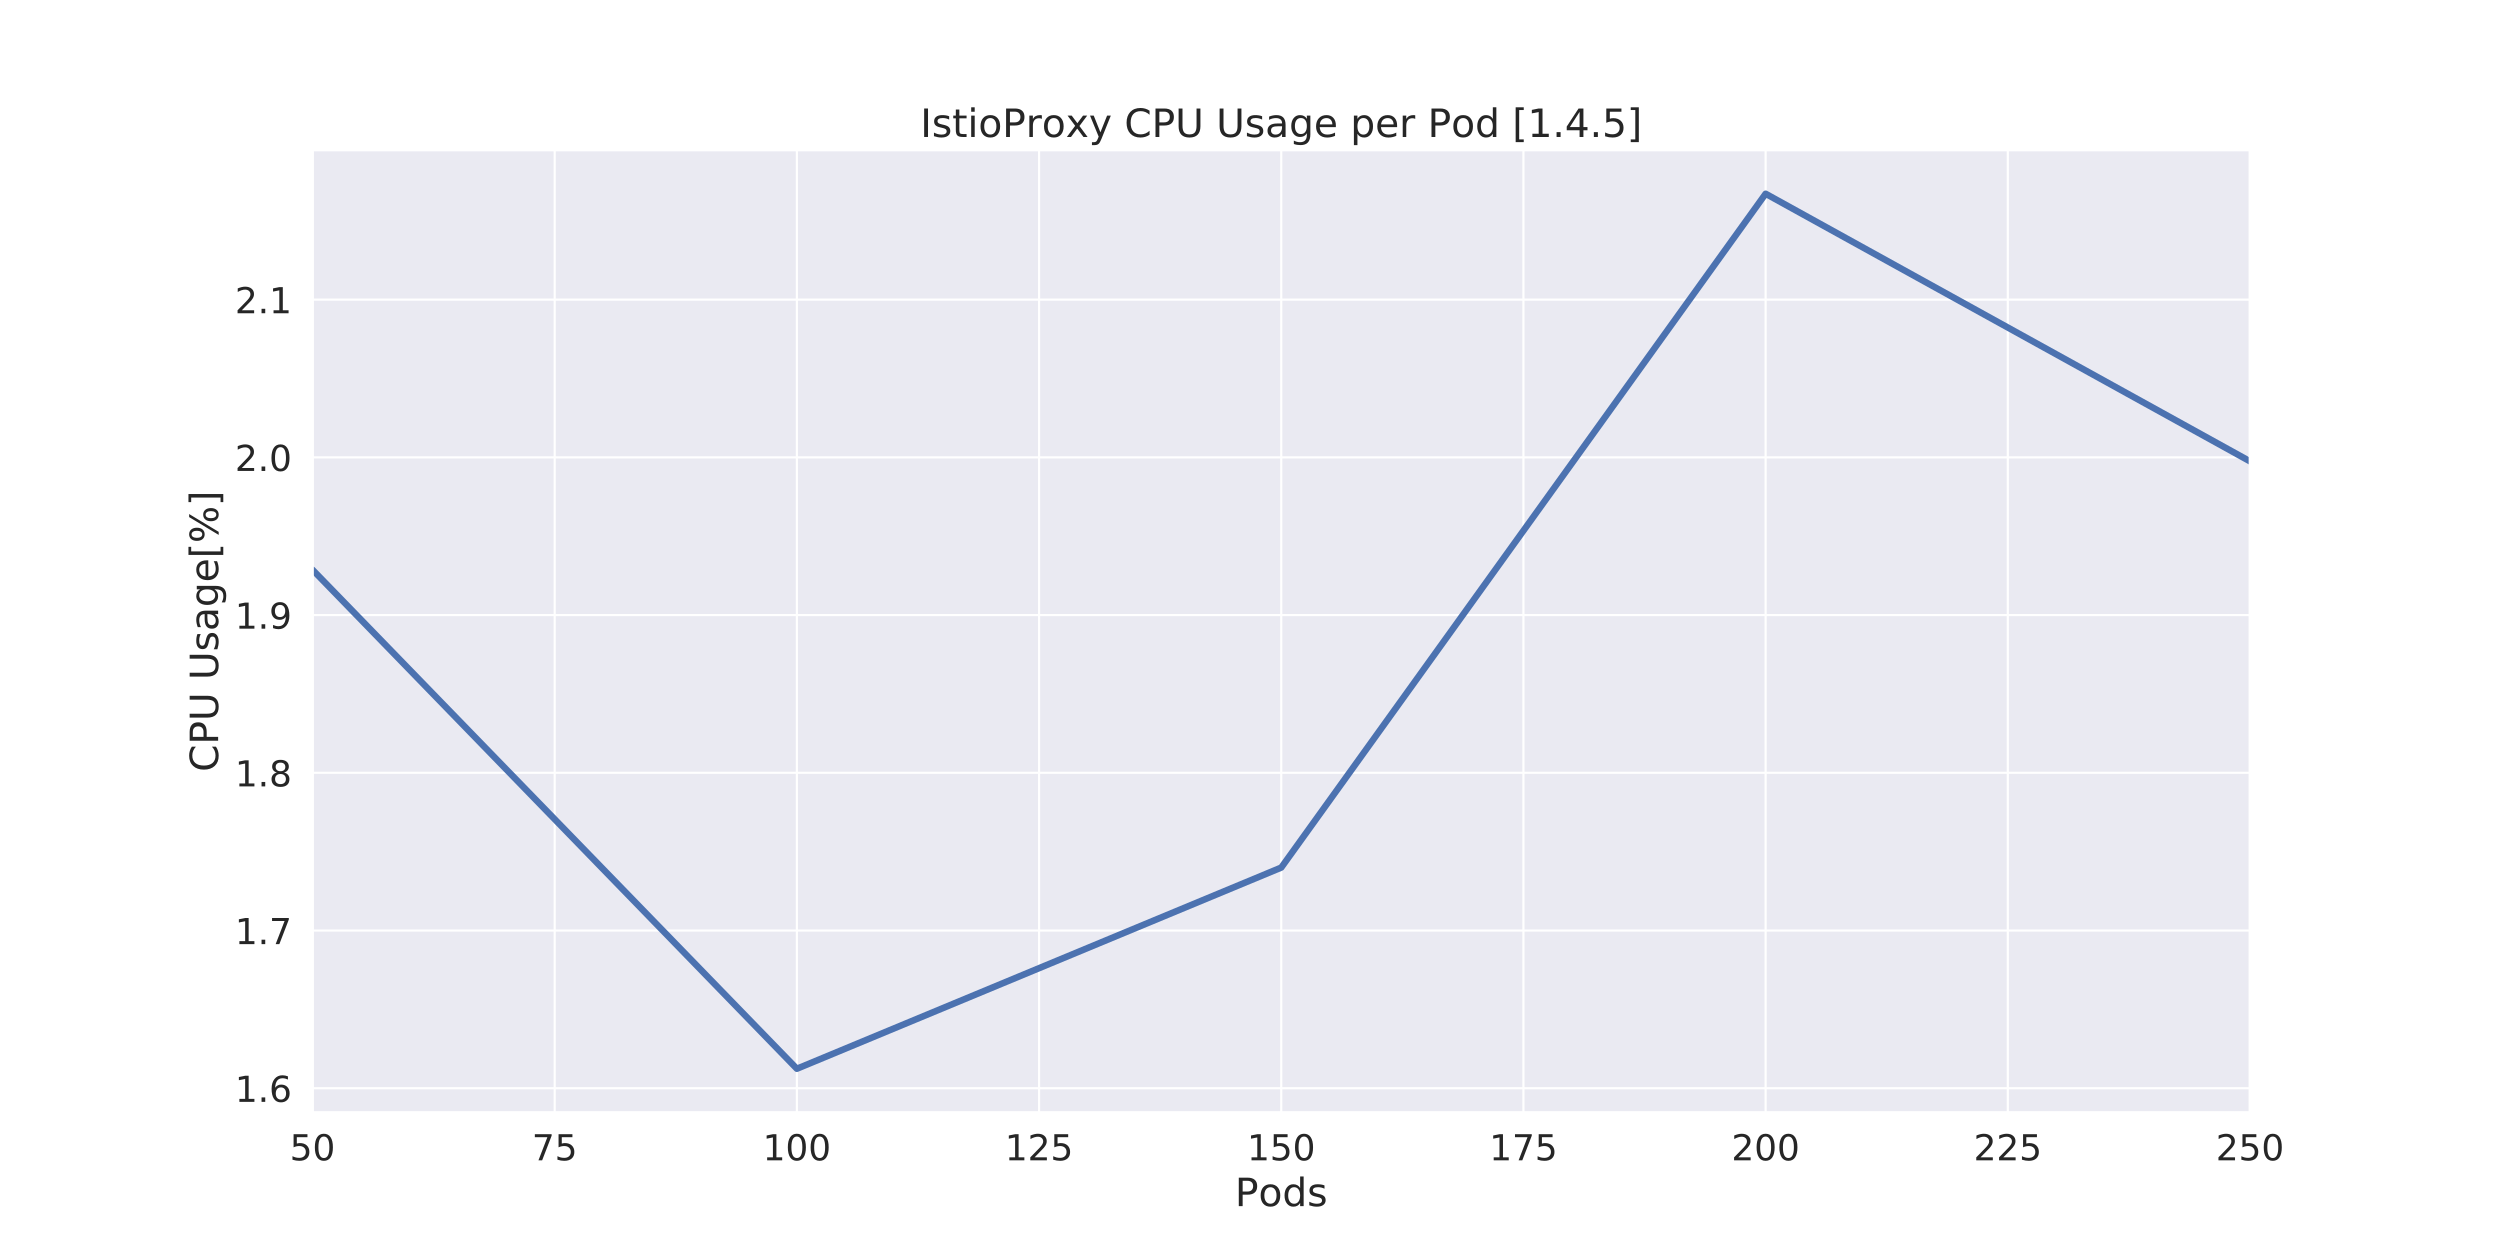
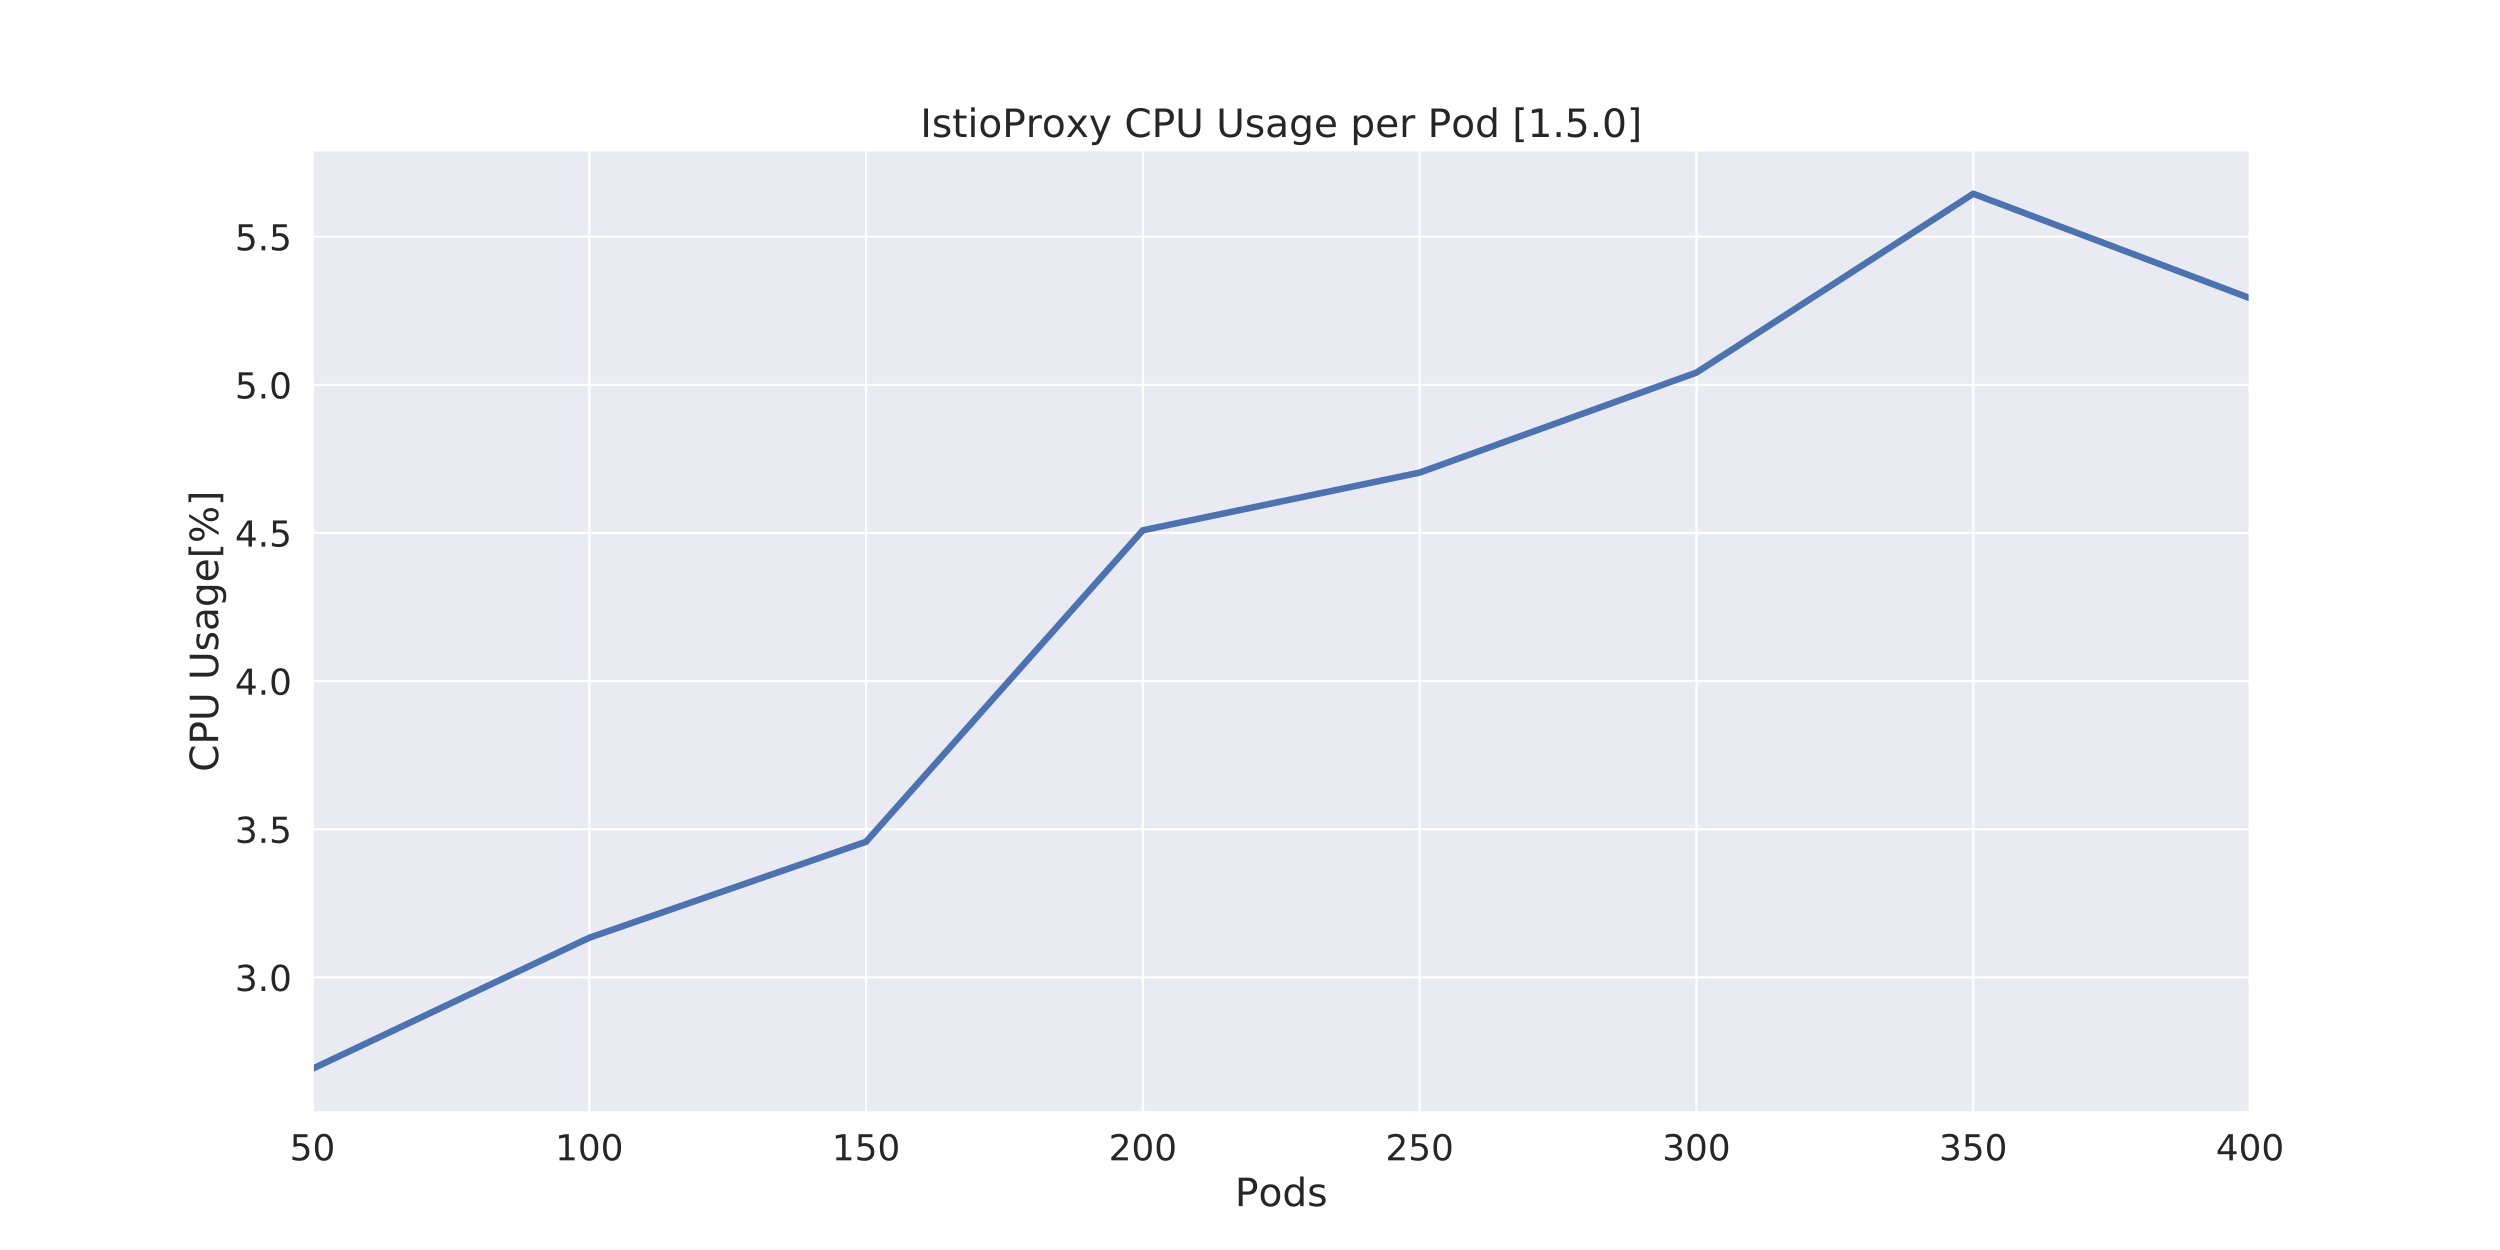
<svg xmlns="http://www.w3.org/2000/svg" xmlns:xlink="http://www.w3.org/1999/xlink" height="576pt" version="1.1" viewBox="0 0 1152 576" width="1152pt">
  <defs>
    <style type="text/css">
*{stroke-linecap:butt;stroke-linejoin:round;}
  </style>
  </defs>
  <g id="figure_1">
    <g id="patch_1">
      <path d="M 0 576  L 1152 576  L 1152 0  L 0 0  z " style="fill:#ffffff;" />
    </g>
    <g id="axes_1">
      <g id="patch_2">
        <path d="M 144 512.64  L 1036.8 512.64  L 1036.8 69.12  L 144 69.12  z " style="fill:#eaeaf2;" />
      </g>
      <g id="matplotlib.axis_1">
        <g id="xtick_1">
          <g id="line2d_1">
-             <path clip-path="url(#pe3f3f92383)" d="M 144 512.64  L 144 69.12  " style="fill:none;stroke:#ffffff;stroke-linecap:round;" />
+             <path clip-path="url(#p65a792ed8e)" d="M 144 512.64  L 144 69.12  " style="fill:none;stroke:#ffffff;stroke-linecap:round;" />
          </g>
          <g id="text_1">
            <defs>
              <path d="M 10.797 72.906  L 49.516 72.906  L 49.516 64.594  L 19.828 64.594  L 19.828 46.734  Q 21.969 47.469 24.109 47.828  Q 26.266 48.188 28.422 48.188  Q 40.625 48.188 47.75 41.5  Q 54.891 34.812 54.891 23.391  Q 54.891 11.625 47.562 5.094  Q 40.234 -1.422 26.906 -1.422  Q 22.312 -1.422 17.547 -0.641  Q 12.797 0.141 7.719 1.703  L 7.719 11.625  Q 12.109 9.234 16.797 8.062  Q 21.484 6.891 26.703 6.891  Q 35.156 6.891 40.078 11.328  Q 45.016 15.766 45.016 23.391  Q 45.016 31 40.078 35.438  Q 35.156 39.891 26.703 39.891  Q 22.75 39.891 18.812 39.016  Q 14.891 38.141 10.797 36.281  z " id="DejaVuSans-53" />
              <path d="M 31.781 66.406  Q 24.172 66.406 20.328 58.906  Q 16.5 51.422 16.5 36.375  Q 16.5 21.391 20.328 13.891  Q 24.172 6.391 31.781 6.391  Q 39.453 6.391 43.281 13.891  Q 47.125 21.391 47.125 36.375  Q 47.125 51.422 43.281 58.906  Q 39.453 66.406 31.781 66.406  z M 31.781 74.219  Q 44.047 74.219 50.516 64.516  Q 56.984 54.828 56.984 36.375  Q 56.984 17.969 50.516 8.266  Q 44.047 -1.422 31.781 -1.422  Q 19.531 -1.422 13.062 8.266  Q 6.594 17.969 6.594 36.375  Q 6.594 54.828 13.062 64.516  Q 19.531 74.219 31.781 74.219  z " id="DejaVuSans-48" />
            </defs>
            <g style="fill:#262626;" transform="translate(133.5019 534.6774)scale(0.165 -0.165)">
              <use xlink:href="#DejaVuSans-53" />
              <use x="63.623" xlink:href="#DejaVuSans-48" />
            </g>
          </g>
        </g>
        <g id="xtick_2">
          <g id="line2d_2">
-             <path clip-path="url(#pe3f3f92383)" d="M 255.6 512.64  L 255.6 69.12  " style="fill:none;stroke:#ffffff;stroke-linecap:round;" />
+             <path clip-path="url(#p65a792ed8e)" d="M 271.543 512.64  L 271.543 69.12  " style="fill:none;stroke:#ffffff;stroke-linecap:round;" />
          </g>
          <g id="text_2">
            <defs>
-               <path d="M 8.203 72.906  L 55.078 72.906  L 55.078 68.703  L 28.609 0  L 18.312 0  L 43.219 64.594  L 8.203 64.594  z " id="DejaVuSans-55" />
-             </defs>
-             <g style="fill:#262626;" transform="translate(245.1019 534.6774)scale(0.165 -0.165)">
-               <use xlink:href="#DejaVuSans-55" />
-               <use x="63.623" xlink:href="#DejaVuSans-53" />
+               <path d="M 12.406 8.297  L 28.516 8.297  L 28.516 63.922  L 10.984 60.406  L 10.984 69.391  L 28.422 72.906  L 38.281 72.906  L 38.281 8.297  L 54.391 8.297  L 54.391 0  L 12.406 0  z " id="DejaVuSans-49" />
+             </defs>
+             <g style="fill:#262626;" transform="translate(255.7957 534.6774)scale(0.165 -0.165)">
+               <use xlink:href="#DejaVuSans-49" />
+               <use x="63.623" xlink:href="#DejaVuSans-48" />
+               <use x="127.246" xlink:href="#DejaVuSans-48" />
            </g>
          </g>
        </g>
        <g id="xtick_3">
          <g id="line2d_3">
-             <path clip-path="url(#pe3f3f92383)" d="M 367.2 512.64  L 367.2 69.12  " style="fill:none;stroke:#ffffff;stroke-linecap:round;" />
+             <path clip-path="url(#p65a792ed8e)" d="M 399.086 512.64  L 399.086 69.12  " style="fill:none;stroke:#ffffff;stroke-linecap:round;" />
          </g>
          <g id="text_3">
-             <defs>
-               <path d="M 12.406 8.297  L 28.516 8.297  L 28.516 63.922  L 10.984 60.406  L 10.984 69.391  L 28.422 72.906  L 38.281 72.906  L 38.281 8.297  L 54.391 8.297  L 54.391 0  L 12.406 0  z " id="DejaVuSans-49" />
-             </defs>
-             <g style="fill:#262626;" transform="translate(351.4528 534.6774)scale(0.165 -0.165)">
+             <g style="fill:#262626;" transform="translate(383.3385 534.6774)scale(0.165 -0.165)">
              <use xlink:href="#DejaVuSans-49" />
-               <use x="63.623" xlink:href="#DejaVuSans-48" />
+               <use x="63.623" xlink:href="#DejaVuSans-53" />
              <use x="127.246" xlink:href="#DejaVuSans-48" />
            </g>
          </g>
        </g>
        <g id="xtick_4">
          <g id="line2d_4">
-             <path clip-path="url(#pe3f3f92383)" d="M 478.8 512.64  L 478.8 69.12  " style="fill:none;stroke:#ffffff;stroke-linecap:round;" />
+             <path clip-path="url(#p65a792ed8e)" d="M 526.629 512.64  L 526.629 69.12  " style="fill:none;stroke:#ffffff;stroke-linecap:round;" />
          </g>
          <g id="text_4">
            <defs>
              <path d="M 19.188 8.297  L 53.609 8.297  L 53.609 0  L 7.328 0  L 7.328 8.297  Q 12.938 14.109 22.625 23.891  Q 32.328 33.688 34.812 36.531  Q 39.547 41.844 41.422 45.531  Q 43.312 49.219 43.312 52.781  Q 43.312 58.594 39.234 62.25  Q 35.156 65.922 28.609 65.922  Q 23.969 65.922 18.812 64.312  Q 13.672 62.703 7.812 59.422  L 7.812 69.391  Q 13.766 71.781 18.938 73  Q 24.125 74.219 28.422 74.219  Q 39.75 74.219 46.484 68.547  Q 53.219 62.891 53.219 53.422  Q 53.219 48.922 51.531 44.891  Q 49.859 40.875 45.406 35.406  Q 44.188 33.984 37.641 27.219  Q 31.109 20.453 19.188 8.297  z " id="DejaVuSans-50" />
            </defs>
-             <g style="fill:#262626;" transform="translate(463.0528 534.6774)scale(0.165 -0.165)">
-               <use xlink:href="#DejaVuSans-49" />
-               <use x="63.623" xlink:href="#DejaVuSans-50" />
-               <use x="127.246" xlink:href="#DejaVuSans-53" />
+             <g style="fill:#262626;" transform="translate(510.8814 534.6774)scale(0.165 -0.165)">
+               <use xlink:href="#DejaVuSans-50" />
+               <use x="63.623" xlink:href="#DejaVuSans-48" />
+               <use x="127.246" xlink:href="#DejaVuSans-48" />
            </g>
          </g>
        </g>
        <g id="xtick_5">
          <g id="line2d_5">
-             <path clip-path="url(#pe3f3f92383)" d="M 590.4 512.64  L 590.4 69.12  " style="fill:none;stroke:#ffffff;stroke-linecap:round;" />
+             <path clip-path="url(#p65a792ed8e)" d="M 654.171 512.64  L 654.171 69.12  " style="fill:none;stroke:#ffffff;stroke-linecap:round;" />
          </g>
          <g id="text_5">
-             <g style="fill:#262626;" transform="translate(574.6528 534.6774)scale(0.165 -0.165)">
-               <use xlink:href="#DejaVuSans-49" />
+             <g style="fill:#262626;" transform="translate(638.4242 534.6774)scale(0.165 -0.165)">
+               <use xlink:href="#DejaVuSans-50" />
              <use x="63.623" xlink:href="#DejaVuSans-53" />
              <use x="127.246" xlink:href="#DejaVuSans-48" />
            </g>
          </g>
        </g>
        <g id="xtick_6">
          <g id="line2d_6">
-             <path clip-path="url(#pe3f3f92383)" d="M 702 512.64  L 702 69.12  " style="fill:none;stroke:#ffffff;stroke-linecap:round;" />
+             <path clip-path="url(#p65a792ed8e)" d="M 781.714 512.64  L 781.714 69.12  " style="fill:none;stroke:#ffffff;stroke-linecap:round;" />
          </g>
          <g id="text_6">
-             <g style="fill:#262626;" transform="translate(686.2528 534.6774)scale(0.165 -0.165)">
-               <use xlink:href="#DejaVuSans-49" />
-               <use x="63.623" xlink:href="#DejaVuSans-55" />
-               <use x="127.246" xlink:href="#DejaVuSans-53" />
+             <defs>
+               <path d="M 40.578 39.312  Q 47.656 37.797 51.625 33  Q 55.609 28.219 55.609 21.188  Q 55.609 10.406 48.188 4.484  Q 40.766 -1.422 27.094 -1.422  Q 22.516 -1.422 17.656 -0.516  Q 12.797 0.391 7.625 2.203  L 7.625 11.719  Q 11.719 9.328 16.594 8.109  Q 21.484 6.891 26.812 6.891  Q 36.078 6.891 40.938 10.547  Q 45.797 14.203 45.797 21.188  Q 45.797 27.641 41.281 31.266  Q 36.766 34.906 28.719 34.906  L 20.219 34.906  L 20.219 43.016  L 29.109 43.016  Q 36.375 43.016 40.234 45.922  Q 44.094 48.828 44.094 54.297  Q 44.094 59.906 40.109 62.906  Q 36.141 65.922 28.719 65.922  Q 24.656 65.922 20.016 65.031  Q 15.375 64.156 9.812 62.312  L 9.812 71.094  Q 15.438 72.656 20.344 73.438  Q 25.25 74.219 29.594 74.219  Q 40.828 74.219 47.359 69.109  Q 53.906 64.016 53.906 55.328  Q 53.906 49.266 50.438 45.094  Q 46.969 40.922 40.578 39.312  z " id="DejaVuSans-51" />
+             </defs>
+             <g style="fill:#262626;" transform="translate(765.9671 534.6774)scale(0.165 -0.165)">
+               <use xlink:href="#DejaVuSans-51" />
+               <use x="63.623" xlink:href="#DejaVuSans-48" />
+               <use x="127.246" xlink:href="#DejaVuSans-48" />
            </g>
          </g>
        </g>
        <g id="xtick_7">
          <g id="line2d_7">
-             <path clip-path="url(#pe3f3f92383)" d="M 813.6 512.64  L 813.6 69.12  " style="fill:none;stroke:#ffffff;stroke-linecap:round;" />
+             <path clip-path="url(#p65a792ed8e)" d="M 909.257 512.64  L 909.257 69.12  " style="fill:none;stroke:#ffffff;stroke-linecap:round;" />
          </g>
          <g id="text_7">
-             <g style="fill:#262626;" transform="translate(797.8528 534.6774)scale(0.165 -0.165)">
-               <use xlink:href="#DejaVuSans-50" />
-               <use x="63.623" xlink:href="#DejaVuSans-48" />
+             <g style="fill:#262626;" transform="translate(893.51 534.6774)scale(0.165 -0.165)">
+               <use xlink:href="#DejaVuSans-51" />
+               <use x="63.623" xlink:href="#DejaVuSans-53" />
              <use x="127.246" xlink:href="#DejaVuSans-48" />
            </g>
          </g>
        </g>
        <g id="xtick_8">
          <g id="line2d_8">
-             <path clip-path="url(#pe3f3f92383)" d="M 925.2 512.64  L 925.2 69.12  " style="fill:none;stroke:#ffffff;stroke-linecap:round;" />
+             <path clip-path="url(#p65a792ed8e)" d="M 1036.8 512.64  L 1036.8 69.12  " style="fill:none;stroke:#ffffff;stroke-linecap:round;" />
          </g>
          <g id="text_8">
-             <g style="fill:#262626;" transform="translate(909.4528 534.6774)scale(0.165 -0.165)">
-               <use xlink:href="#DejaVuSans-50" />
-               <use x="63.623" xlink:href="#DejaVuSans-50" />
-               <use x="127.246" xlink:href="#DejaVuSans-53" />
-             </g>
-           </g>
-         </g>
-         <g id="xtick_9">
-           <g id="line2d_9">
-             <path clip-path="url(#pe3f3f92383)" d="M 1036.8 512.64  L 1036.8 69.12  " style="fill:none;stroke:#ffffff;stroke-linecap:round;" />
-           </g>
-           <g id="text_9">
+             <defs>
+               <path d="M 37.797 64.312  L 12.891 25.391  L 37.797 25.391  z M 35.203 72.906  L 47.609 72.906  L 47.609 25.391  L 58.016 25.391  L 58.016 17.188  L 47.609 17.188  L 47.609 0  L 37.797 0  L 37.797 17.188  L 4.891 17.188  L 4.891 26.703  z " id="DejaVuSans-52" />
+             </defs>
            <g style="fill:#262626;" transform="translate(1021.053 534.6774)scale(0.165 -0.165)">
-               <use xlink:href="#DejaVuSans-50" />
-               <use x="63.623" xlink:href="#DejaVuSans-53" />
-               <use x="127.246" xlink:href="#DejaVuSans-48" />
-             </g>
-           </g>
-         </g>
-         <g id="text_10">
+               <use xlink:href="#DejaVuSans-52" />
+               <use x="63.623" xlink:href="#DejaVuSans-48" />
+               <use x="127.246" xlink:href="#DejaVuSans-48" />
+             </g>
+           </g>
+         </g>
+         <g id="text_9">
          <defs>
            <path d="M 19.672 64.797  L 19.672 37.406  L 32.078 37.406  Q 38.969 37.406 42.719 40.969  Q 46.484 44.531 46.484 51.125  Q 46.484 57.672 42.719 61.234  Q 38.969 64.797 32.078 64.797  z M 9.812 72.906  L 32.078 72.906  Q 44.344 72.906 50.609 67.359  Q 56.891 61.812 56.891 51.125  Q 56.891 40.328 50.609 34.812  Q 44.344 29.297 32.078 29.297  L 19.672 29.297  L 19.672 0  L 9.812 0  z " id="DejaVuSans-80" />
            <path d="M 30.609 48.391  Q 23.391 48.391 19.188 42.75  Q 14.984 37.109 14.984 27.297  Q 14.984 17.484 19.156 11.844  Q 23.344 6.203 30.609 6.203  Q 37.797 6.203 41.984 11.859  Q 46.188 17.531 46.188 27.297  Q 46.188 37.016 41.984 42.703  Q 37.797 48.391 30.609 48.391  z M 30.609 56  Q 42.328 56 49.016 48.375  Q 55.719 40.766 55.719 27.297  Q 55.719 13.875 49.016 6.219  Q 42.328 -1.422 30.609 -1.422  Q 18.844 -1.422 12.172 6.219  Q 5.516 13.875 5.516 27.297  Q 5.516 40.766 12.172 48.375  Q 18.844 56 30.609 56  z " id="DejaVuSans-111" />
            <path d="M 45.406 46.391  L 45.406 75.984  L 54.391 75.984  L 54.391 0  L 45.406 0  L 45.406 8.203  Q 42.578 3.328 38.25 0.953  Q 33.938 -1.422 27.875 -1.422  Q 17.969 -1.422 11.734 6.484  Q 5.516 14.406 5.516 27.297  Q 5.516 40.188 11.734 48.094  Q 17.969 56 27.875 56  Q 33.938 56 38.25 53.625  Q 42.578 51.266 45.406 46.391  z M 14.797 27.297  Q 14.797 17.391 18.875 11.75  Q 22.953 6.109 30.078 6.109  Q 37.203 6.109 41.297 11.75  Q 45.406 17.391 45.406 27.297  Q 45.406 37.203 41.297 42.844  Q 37.203 48.484 30.078 48.484  Q 22.953 48.484 18.875 42.844  Q 14.797 37.203 14.797 27.297  z " id="DejaVuSans-100" />
            <path d="M 44.281 53.078  L 44.281 44.578  Q 40.484 46.531 36.375 47.5  Q 32.281 48.484 27.875 48.484  Q 21.188 48.484 17.844 46.438  Q 14.5 44.391 14.5 40.281  Q 14.5 37.156 16.891 35.375  Q 19.281 33.594 26.516 31.984  L 29.594 31.297  Q 39.156 29.25 43.188 25.516  Q 47.219 21.781 47.219 15.094  Q 47.219 7.469 41.188 3.016  Q 35.156 -1.422 24.609 -1.422  Q 20.219 -1.422 15.453 -0.562  Q 10.688 0.297 5.422 2  L 5.422 11.281  Q 10.406 8.688 15.234 7.391  Q 20.062 6.109 24.812 6.109  Q 31.156 6.109 34.562 8.281  Q 37.984 10.453 37.984 14.406  Q 37.984 18.062 35.516 20.016  Q 33.062 21.969 24.703 23.781  L 21.578 24.516  Q 13.234 26.266 9.516 29.906  Q 5.812 33.547 5.812 39.891  Q 5.812 47.609 11.281 51.797  Q 16.75 56 26.812 56  Q 31.781 56 36.172 55.266  Q 40.578 54.547 44.281 53.078  z " id="DejaVuSans-115" />
          </defs>
          <g style="fill:#262626;" transform="translate(569.0686 555.7861)scale(0.18 -0.18)">
            <use xlink:href="#DejaVuSans-80" />
            <use x="60.256" xlink:href="#DejaVuSans-111" />
            <use x="121.438" xlink:href="#DejaVuSans-100" />
            <use x="184.914" xlink:href="#DejaVuSans-115" />
          </g>
        </g>
      </g>
      <g id="matplotlib.axis_2">
        <g id="ytick_1">
+           <g id="line2d_9">
+             <path clip-path="url(#p65a792ed8e)" d="M 144 450.37  L 1036.8 450.37  " style="fill:none;stroke:#ffffff;stroke-linecap:round;" />
+           </g>
+           <g id="text_10">
+             <defs>
+               <path d="M 10.688 12.406  L 21 12.406  L 21 0  L 10.688 0  z " id="DejaVuSans-46" />
+             </defs>
+             <g style="fill:#262626;" transform="translate(108.2598 456.6384)scale(0.165 -0.165)">
+               <use xlink:href="#DejaVuSans-51" />
+               <use x="63.623" xlink:href="#DejaVuSans-46" />
+               <use x="95.41" xlink:href="#DejaVuSans-48" />
+             </g>
+           </g>
+         </g>
+         <g id="ytick_2">
          <g id="line2d_10">
-             <path clip-path="url(#pe3f3f92383)" d="M 144 501.466  L 1036.8 501.466  " style="fill:none;stroke:#ffffff;stroke-linecap:round;" />
+             <path clip-path="url(#p65a792ed8e)" d="M 144 382.114  L 1036.8 382.114  " style="fill:none;stroke:#ffffff;stroke-linecap:round;" />
          </g>
          <g id="text_11">
-             <defs>
-               <path d="M 10.688 12.406  L 21 12.406  L 21 0  L 10.688 0  z " id="DejaVuSans-46" />
-               <path d="M 33.016 40.375  Q 26.375 40.375 22.484 35.828  Q 18.609 31.297 18.609 23.391  Q 18.609 15.531 22.484 10.953  Q 26.375 6.391 33.016 6.391  Q 39.656 6.391 43.531 10.953  Q 47.406 15.531 47.406 23.391  Q 47.406 31.297 43.531 35.828  Q 39.656 40.375 33.016 40.375  z M 52.594 71.297  L 52.594 62.312  Q 48.875 64.062 45.094 64.984  Q 41.312 65.922 37.594 65.922  Q 27.828 65.922 22.672 59.328  Q 17.531 52.734 16.797 39.406  Q 19.672 43.656 24.016 45.922  Q 28.375 48.188 33.594 48.188  Q 44.578 48.188 50.953 41.516  Q 57.328 34.859 57.328 23.391  Q 57.328 12.156 50.688 5.359  Q 44.047 -1.422 33.016 -1.422  Q 20.359 -1.422 13.672 8.266  Q 6.984 17.969 6.984 36.375  Q 6.984 53.656 15.188 63.938  Q 23.391 74.219 37.203 74.219  Q 40.922 74.219 44.703 73.484  Q 48.484 72.75 52.594 71.297  z " id="DejaVuSans-54" />
-             </defs>
-             <g style="fill:#262626;" transform="translate(108.2598 507.7346)scale(0.165 -0.165)">
-               <use xlink:href="#DejaVuSans-49" />
-               <use x="63.623" xlink:href="#DejaVuSans-46" />
-               <use x="95.41" xlink:href="#DejaVuSans-54" />
-             </g>
-           </g>
-         </g>
-         <g id="ytick_2">
+             <g style="fill:#262626;" transform="translate(108.2598 388.3823)scale(0.165 -0.165)">
+               <use xlink:href="#DejaVuSans-51" />
+               <use x="63.623" xlink:href="#DejaVuSans-46" />
+               <use x="95.41" xlink:href="#DejaVuSans-53" />
+             </g>
+           </g>
+         </g>
+         <g id="ytick_3">
          <g id="line2d_11">
-             <path clip-path="url(#pe3f3f92383)" d="M 144 428.787  L 1036.8 428.787  " style="fill:none;stroke:#ffffff;stroke-linecap:round;" />
+             <path clip-path="url(#p65a792ed8e)" d="M 144 313.857  L 1036.8 313.857  " style="fill:none;stroke:#ffffff;stroke-linecap:round;" />
          </g>
          <g id="text_12">
-             <g style="fill:#262626;" transform="translate(108.2598 435.0555)scale(0.165 -0.165)">
-               <use xlink:href="#DejaVuSans-49" />
-               <use x="63.623" xlink:href="#DejaVuSans-46" />
-               <use x="95.41" xlink:href="#DejaVuSans-55" />
-             </g>
-           </g>
-         </g>
-         <g id="ytick_3">
+             <g style="fill:#262626;" transform="translate(108.2598 320.1262)scale(0.165 -0.165)">
+               <use xlink:href="#DejaVuSans-52" />
+               <use x="63.623" xlink:href="#DejaVuSans-46" />
+               <use x="95.41" xlink:href="#DejaVuSans-48" />
+             </g>
+           </g>
+         </g>
+         <g id="ytick_4">
          <g id="line2d_12">
-             <path clip-path="url(#pe3f3f92383)" d="M 144 356.108  L 1036.8 356.108  " style="fill:none;stroke:#ffffff;stroke-linecap:round;" />
+             <path clip-path="url(#p65a792ed8e)" d="M 144 245.601  L 1036.8 245.601  " style="fill:none;stroke:#ffffff;stroke-linecap:round;" />
          </g>
          <g id="text_13">
-             <defs>
-               <path d="M 31.781 34.625  Q 24.75 34.625 20.719 30.859  Q 16.703 27.094 16.703 20.516  Q 16.703 13.922 20.719 10.156  Q 24.75 6.391 31.781 6.391  Q 38.812 6.391 42.859 10.172  Q 46.922 13.969 46.922 20.516  Q 46.922 27.094 42.891 30.859  Q 38.875 34.625 31.781 34.625  z M 21.922 38.812  Q 15.578 40.375 12.031 44.719  Q 8.5 49.078 8.5 55.328  Q 8.5 64.062 14.719 69.141  Q 20.953 74.219 31.781 74.219  Q 42.672 74.219 48.875 69.141  Q 55.078 64.062 55.078 55.328  Q 55.078 49.078 51.531 44.719  Q 48 40.375 41.703 38.812  Q 48.828 37.156 52.797 32.312  Q 56.781 27.484 56.781 20.516  Q 56.781 9.906 50.312 4.234  Q 43.844 -1.422 31.781 -1.422  Q 19.734 -1.422 13.25 4.234  Q 6.781 9.906 6.781 20.516  Q 6.781 27.484 10.781 32.312  Q 14.797 37.156 21.922 38.812  z M 18.312 54.391  Q 18.312 48.734 21.844 45.562  Q 25.391 42.391 31.781 42.391  Q 38.141 42.391 41.719 45.562  Q 45.312 48.734 45.312 54.391  Q 45.312 60.062 41.719 63.234  Q 38.141 66.406 31.781 66.406  Q 25.391 66.406 21.844 63.234  Q 18.312 60.062 18.312 54.391  z " id="DejaVuSans-56" />
-             </defs>
-             <g style="fill:#262626;" transform="translate(108.2598 362.3763)scale(0.165 -0.165)">
-               <use xlink:href="#DejaVuSans-49" />
-               <use x="63.623" xlink:href="#DejaVuSans-46" />
-               <use x="95.41" xlink:href="#DejaVuSans-56" />
-             </g>
-           </g>
-         </g>
-         <g id="ytick_4">
+             <g style="fill:#262626;" transform="translate(108.2598 251.8701)scale(0.165 -0.165)">
+               <use xlink:href="#DejaVuSans-52" />
+               <use x="63.623" xlink:href="#DejaVuSans-46" />
+               <use x="95.41" xlink:href="#DejaVuSans-53" />
+             </g>
+           </g>
+         </g>
+         <g id="ytick_5">
          <g id="line2d_13">
-             <path clip-path="url(#pe3f3f92383)" d="M 144 283.428  L 1036.8 283.428  " style="fill:none;stroke:#ffffff;stroke-linecap:round;" />
+             <path clip-path="url(#p65a792ed8e)" d="M 144 177.345  L 1036.8 177.345  " style="fill:none;stroke:#ffffff;stroke-linecap:round;" />
          </g>
          <g id="text_14">
-             <defs>
-               <path d="M 10.984 1.516  L 10.984 10.5  Q 14.703 8.734 18.5 7.812  Q 22.312 6.891 25.984 6.891  Q 35.75 6.891 40.891 13.453  Q 46.047 20.016 46.781 33.406  Q 43.953 29.203 39.594 26.953  Q 35.25 24.703 29.984 24.703  Q 19.047 24.703 12.672 31.312  Q 6.297 37.938 6.297 49.422  Q 6.297 60.641 12.938 67.422  Q 19.578 74.219 30.609 74.219  Q 43.266 74.219 49.922 64.516  Q 56.594 54.828 56.594 36.375  Q 56.594 19.141 48.406 8.859  Q 40.234 -1.422 26.422 -1.422  Q 22.703 -1.422 18.891 -0.688  Q 15.094 0.047 10.984 1.516  z M 30.609 32.422  Q 37.25 32.422 41.125 36.953  Q 45.016 41.5 45.016 49.422  Q 45.016 57.281 41.125 61.844  Q 37.25 66.406 30.609 66.406  Q 23.969 66.406 20.094 61.844  Q 16.219 57.281 16.219 49.422  Q 16.219 41.5 20.094 36.953  Q 23.969 32.422 30.609 32.422  z " id="DejaVuSans-57" />
-             </defs>
-             <g style="fill:#262626;" transform="translate(108.2598 289.6971)scale(0.165 -0.165)">
-               <use xlink:href="#DejaVuSans-49" />
-               <use x="63.623" xlink:href="#DejaVuSans-46" />
-               <use x="95.41" xlink:href="#DejaVuSans-57" />
-             </g>
-           </g>
-         </g>
-         <g id="ytick_5">
+             <g style="fill:#262626;" transform="translate(108.2598 183.614)scale(0.165 -0.165)">
+               <use xlink:href="#DejaVuSans-53" />
+               <use x="63.623" xlink:href="#DejaVuSans-46" />
+               <use x="95.41" xlink:href="#DejaVuSans-48" />
+             </g>
+           </g>
+         </g>
+         <g id="ytick_6">
          <g id="line2d_14">
-             <path clip-path="url(#pe3f3f92383)" d="M 144 210.749  L 1036.8 210.749  " style="fill:none;stroke:#ffffff;stroke-linecap:round;" />
+             <path clip-path="url(#p65a792ed8e)" d="M 144 109.089  L 1036.8 109.089  " style="fill:none;stroke:#ffffff;stroke-linecap:round;" />
          </g>
          <g id="text_15">
-             <g style="fill:#262626;" transform="translate(108.2598 217.0179)scale(0.165 -0.165)">
-               <use xlink:href="#DejaVuSans-50" />
-               <use x="63.623" xlink:href="#DejaVuSans-46" />
-               <use x="95.41" xlink:href="#DejaVuSans-48" />
-             </g>
-           </g>
-         </g>
-         <g id="ytick_6">
-           <g id="line2d_15">
-             <path clip-path="url(#pe3f3f92383)" d="M 144 138.07  L 1036.8 138.07  " style="fill:none;stroke:#ffffff;stroke-linecap:round;" />
-           </g>
-           <g id="text_16">
-             <g style="fill:#262626;" transform="translate(108.2598 144.3387)scale(0.165 -0.165)">
-               <use xlink:href="#DejaVuSans-50" />
-               <use x="63.623" xlink:href="#DejaVuSans-46" />
-               <use x="95.41" xlink:href="#DejaVuSans-49" />
-             </g>
-           </g>
-         </g>
-         <g id="text_17">
+             <g style="fill:#262626;" transform="translate(108.2598 115.3579)scale(0.165 -0.165)">
+               <use xlink:href="#DejaVuSans-53" />
+               <use x="63.623" xlink:href="#DejaVuSans-46" />
+               <use x="95.41" xlink:href="#DejaVuSans-53" />
+             </g>
+           </g>
+         </g>
+         <g id="text_16">
          <defs>
            <path d="M 64.406 67.281  L 64.406 56.891  Q 59.422 61.531 53.781 63.812  Q 48.141 66.109 41.797 66.109  Q 29.297 66.109 22.656 58.469  Q 16.016 50.828 16.016 36.375  Q 16.016 21.969 22.656 14.328  Q 29.297 6.688 41.797 6.688  Q 48.141 6.688 53.781 8.984  Q 59.422 11.281 64.406 15.922  L 64.406 5.609  Q 59.234 2.094 53.438 0.328  Q 47.656 -1.422 41.219 -1.422  Q 24.656 -1.422 15.125 8.703  Q 5.609 18.844 5.609 36.375  Q 5.609 53.953 15.125 64.078  Q 24.656 74.219 41.219 74.219  Q 47.75 74.219 53.531 72.484  Q 59.328 70.75 64.406 67.281  z " id="DejaVuSans-67" />
            <path d="M 8.688 72.906  L 18.609 72.906  L 18.609 28.609  Q 18.609 16.891 22.844 11.734  Q 27.094 6.594 36.625 6.594  Q 46.094 6.594 50.344 11.734  Q 54.594 16.891 54.594 28.609  L 54.594 72.906  L 64.5 72.906  L 64.5 27.391  Q 64.5 13.141 57.438 5.859  Q 50.391 -1.422 36.625 -1.422  Q 22.797 -1.422 15.734 5.859  Q 8.688 13.141 8.688 27.391  z " id="DejaVuSans-85" />
            <path id="DejaVuSans-32" />
            <path d="M 34.281 27.484  Q 23.391 27.484 19.188 25  Q 14.984 22.516 14.984 16.5  Q 14.984 11.719 18.141 8.906  Q 21.297 6.109 26.703 6.109  Q 34.188 6.109 38.703 11.406  Q 43.219 16.703 43.219 25.484  L 43.219 27.484  z M 52.203 31.203  L 52.203 0  L 43.219 0  L 43.219 8.297  Q 40.141 3.328 35.547 0.953  Q 30.953 -1.422 24.312 -1.422  Q 15.922 -1.422 10.953 3.297  Q 6 8.016 6 15.922  Q 6 25.141 12.172 29.828  Q 18.359 34.516 30.609 34.516  L 43.219 34.516  L 43.219 35.406  Q 43.219 41.609 39.141 45  Q 35.062 48.391 27.688 48.391  Q 23 48.391 18.547 47.266  Q 14.109 46.141 10.016 43.891  L 10.016 52.203  Q 14.938 54.109 19.578 55.047  Q 24.219 56 28.609 56  Q 40.484 56 46.344 49.844  Q 52.203 43.703 52.203 31.203  z " id="DejaVuSans-97" />
            <path d="M 45.406 27.984  Q 45.406 37.75 41.375 43.109  Q 37.359 48.484 30.078 48.484  Q 22.859 48.484 18.828 43.109  Q 14.797 37.75 14.797 27.984  Q 14.797 18.266 18.828 12.891  Q 22.859 7.516 30.078 7.516  Q 37.359 7.516 41.375 12.891  Q 45.406 18.266 45.406 27.984  z M 54.391 6.781  Q 54.391 -7.172 48.188 -13.984  Q 42 -20.797 29.203 -20.797  Q 24.469 -20.797 20.266 -20.094  Q 16.062 -19.391 12.109 -17.922  L 12.109 -9.188  Q 16.062 -11.328 19.922 -12.344  Q 23.781 -13.375 27.781 -13.375  Q 36.625 -13.375 41.016 -8.766  Q 45.406 -4.156 45.406 5.172  L 45.406 9.625  Q 42.625 4.781 38.281 2.391  Q 33.938 0 27.875 0  Q 17.828 0 11.672 7.656  Q 5.516 15.328 5.516 27.984  Q 5.516 40.672 11.672 48.328  Q 17.828 56 27.875 56  Q 33.938 56 38.281 53.609  Q 42.625 51.219 45.406 46.391  L 45.406 54.688  L 54.391 54.688  z " id="DejaVuSans-103" />
            <path d="M 56.203 29.594  L 56.203 25.203  L 14.891 25.203  Q 15.484 15.922 20.484 11.062  Q 25.484 6.203 34.422 6.203  Q 39.594 6.203 44.453 7.469  Q 49.312 8.734 54.109 11.281  L 54.109 2.781  Q 49.266 0.734 44.188 -0.344  Q 39.109 -1.422 33.891 -1.422  Q 20.797 -1.422 13.156 6.188  Q 5.516 13.812 5.516 26.812  Q 5.516 40.234 12.766 48.109  Q 20.016 56 32.328 56  Q 43.359 56 49.781 48.891  Q 56.203 41.797 56.203 29.594  z M 47.219 32.234  Q 47.125 39.594 43.094 43.984  Q 39.062 48.391 32.422 48.391  Q 24.906 48.391 20.391 44.141  Q 15.875 39.891 15.188 32.172  z " id="DejaVuSans-101" />
            <path d="M 8.594 75.984  L 29.297 75.984  L 29.297 69  L 17.578 69  L 17.578 -6.203  L 29.297 -6.203  L 29.297 -13.188  L 8.594 -13.188  z " id="DejaVuSans-91" />
            <path d="M 72.703 32.078  Q 68.453 32.078 66.031 28.469  Q 63.625 24.859 63.625 18.406  Q 63.625 12.062 66.031 8.422  Q 68.453 4.781 72.703 4.781  Q 76.859 4.781 79.266 8.422  Q 81.688 12.062 81.688 18.406  Q 81.688 24.812 79.266 28.438  Q 76.859 32.078 72.703 32.078  z M 72.703 38.281  Q 80.422 38.281 84.953 32.906  Q 89.5 27.547 89.5 18.406  Q 89.5 9.281 84.938 3.922  Q 80.375 -1.422 72.703 -1.422  Q 64.891 -1.422 60.344 3.922  Q 55.812 9.281 55.812 18.406  Q 55.812 27.594 60.375 32.938  Q 64.938 38.281 72.703 38.281  z M 22.312 68.016  Q 18.109 68.016 15.688 64.375  Q 13.281 60.75 13.281 54.391  Q 13.281 47.953 15.672 44.328  Q 18.062 40.719 22.312 40.719  Q 26.562 40.719 28.969 44.328  Q 31.391 47.953 31.391 54.391  Q 31.391 60.688 28.953 64.344  Q 26.516 68.016 22.312 68.016  z M 66.406 74.219  L 74.219 74.219  L 28.609 -1.422  L 20.797 -1.422  z M 22.312 74.219  Q 30.031 74.219 34.609 68.875  Q 39.203 63.531 39.203 54.391  Q 39.203 45.172 34.641 39.844  Q 30.078 34.516 22.312 34.516  Q 14.547 34.516 10.031 39.859  Q 5.516 45.219 5.516 54.391  Q 5.516 63.484 10.047 68.844  Q 14.594 74.219 22.312 74.219  z " id="DejaVuSans-37" />
            <path d="M 30.422 75.984  L 30.422 -13.188  L 9.719 -13.188  L 9.719 -6.203  L 21.391 -6.203  L 21.391 69  L 9.719 69  L 9.719 75.984  z " id="DejaVuSans-93" />
          </defs>
          <g style="fill:#262626;" transform="translate(100.5164 355.6547)rotate(-90)scale(0.18 -0.18)">
            <use xlink:href="#DejaVuSans-67" />
            <use x="69.824" xlink:href="#DejaVuSans-80" />
            <use x="130.127" xlink:href="#DejaVuSans-85" />
            <use x="203.32" xlink:href="#DejaVuSans-32" />
            <use x="235.107" xlink:href="#DejaVuSans-85" />
            <use x="308.301" xlink:href="#DejaVuSans-115" />
            <use x="360.4" xlink:href="#DejaVuSans-97" />
            <use x="421.68" xlink:href="#DejaVuSans-103" />
            <use x="485.156" xlink:href="#DejaVuSans-101" />
            <use x="546.68" xlink:href="#DejaVuSans-91" />
            <use x="585.693" xlink:href="#DejaVuSans-37" />
            <use x="680.713" xlink:href="#DejaVuSans-93" />
          </g>
        </g>
      </g>
-       <g id="line2d_16">
-         <path clip-path="url(#pe3f3f92383)" d="M 144 262.536  L 367.2 492.48  L 590.4 399.779  L 813.6 89.28  L 1036.8 212.574  " style="fill:none;stroke:#4c72b0;stroke-linecap:round;stroke-width:3;" />
+       <g id="line2d_15">
+         <path clip-path="url(#p65a792ed8e)" d="M 144 492.48  L 271.543 432.102  L 399.086 387.87  L 526.629 244.355  L 654.171 217.761  L 781.714 171.677  L 909.257 89.28  L 1036.8 137.42  " style="fill:none;stroke:#4c72b0;stroke-linecap:round;stroke-width:3;" />
      </g>
      <g id="patch_3">
        <path d="M 144 512.64  L 144 69.12  " style="fill:none;stroke:#ffffff;stroke-linecap:square;stroke-linejoin:miter;stroke-width:1.25;" />
      </g>
      <g id="patch_4">
        <path d="M 1036.8 512.64  L 1036.8 69.12  " style="fill:none;stroke:#ffffff;stroke-linecap:square;stroke-linejoin:miter;stroke-width:1.25;" />
      </g>
      <g id="patch_5">
        <path d="M 144 512.64  L 1036.8 512.64  " style="fill:none;stroke:#ffffff;stroke-linecap:square;stroke-linejoin:miter;stroke-width:1.25;" />
      </g>
      <g id="patch_6">
        <path d="M 144 69.12  L 1036.8 69.12  " style="fill:none;stroke:#ffffff;stroke-linecap:square;stroke-linejoin:miter;stroke-width:1.25;" />
      </g>
-       <g id="text_18">
+       <g id="text_17">
        <defs>
          <path d="M 9.812 72.906  L 19.672 72.906  L 19.672 0  L 9.812 0  z " id="DejaVuSans-73" />
          <path d="M 18.312 70.219  L 18.312 54.688  L 36.812 54.688  L 36.812 47.703  L 18.312 47.703  L 18.312 18.016  Q 18.312 11.328 20.141 9.422  Q 21.969 7.516 27.594 7.516  L 36.812 7.516  L 36.812 0  L 27.594 0  Q 17.188 0 13.234 3.875  Q 9.281 7.766 9.281 18.016  L 9.281 47.703  L 2.688 47.703  L 2.688 54.688  L 9.281 54.688  L 9.281 70.219  z " id="DejaVuSans-116" />
          <path d="M 9.422 54.688  L 18.406 54.688  L 18.406 0  L 9.422 0  z M 9.422 75.984  L 18.406 75.984  L 18.406 64.594  L 9.422 64.594  z " id="DejaVuSans-105" />
          <path d="M 41.109 46.297  Q 39.594 47.172 37.812 47.578  Q 36.031 48 33.891 48  Q 26.266 48 22.188 43.047  Q 18.109 38.094 18.109 28.812  L 18.109 0  L 9.078 0  L 9.078 54.688  L 18.109 54.688  L 18.109 46.188  Q 20.953 51.172 25.484 53.578  Q 30.031 56 36.531 56  Q 37.453 56 38.578 55.875  Q 39.703 55.766 41.062 55.516  z " id="DejaVuSans-114" />
          <path d="M 54.891 54.688  L 35.109 28.078  L 55.906 0  L 45.312 0  L 29.391 21.484  L 13.484 0  L 2.875 0  L 24.125 28.609  L 4.688 54.688  L 15.281 54.688  L 29.781 35.203  L 44.281 54.688  z " id="DejaVuSans-120" />
          <path d="M 32.172 -5.078  Q 28.375 -14.844 24.75 -17.812  Q 21.141 -20.797 15.094 -20.797  L 7.906 -20.797  L 7.906 -13.281  L 13.188 -13.281  Q 16.891 -13.281 18.938 -11.516  Q 21 -9.766 23.484 -3.219  L 25.094 0.875  L 2.984 54.688  L 12.5 54.688  L 29.594 11.922  L 46.688 54.688  L 56.203 54.688  z " id="DejaVuSans-121" />
          <path d="M 18.109 8.203  L 18.109 -20.797  L 9.078 -20.797  L 9.078 54.688  L 18.109 54.688  L 18.109 46.391  Q 20.953 51.266 25.266 53.625  Q 29.594 56 35.594 56  Q 45.562 56 51.781 48.094  Q 58.016 40.188 58.016 27.297  Q 58.016 14.406 51.781 6.484  Q 45.562 -1.422 35.594 -1.422  Q 29.594 -1.422 25.266 0.953  Q 20.953 3.328 18.109 8.203  z M 48.688 27.297  Q 48.688 37.203 44.609 42.844  Q 40.531 48.484 33.406 48.484  Q 26.266 48.484 22.188 42.844  Q 18.109 37.203 18.109 27.297  Q 18.109 17.391 22.188 11.75  Q 26.266 6.109 33.406 6.109  Q 40.531 6.109 44.609 11.75  Q 48.688 17.391 48.688 27.297  z " id="DejaVuSans-112" />
-           <path d="M 37.797 64.312  L 12.891 25.391  L 37.797 25.391  z M 35.203 72.906  L 47.609 72.906  L 47.609 25.391  L 58.016 25.391  L 58.016 17.188  L 47.609 17.188  L 47.609 0  L 37.797 0  L 37.797 17.188  L 4.891 17.188  L 4.891 26.703  z " id="DejaVuSans-52" />
        </defs>
        <g style="fill:#262626;" transform="translate(424.0842 63.12)scale(0.18 -0.18)">
          <use xlink:href="#DejaVuSans-73" />
          <use x="29.492" xlink:href="#DejaVuSans-115" />
          <use x="81.592" xlink:href="#DejaVuSans-116" />
          <use x="120.801" xlink:href="#DejaVuSans-105" />
          <use x="148.584" xlink:href="#DejaVuSans-111" />
          <use x="209.766" xlink:href="#DejaVuSans-80" />
          <use x="270.053" xlink:href="#DejaVuSans-114" />
          <use x="311.135" xlink:href="#DejaVuSans-111" />
          <use x="372.27" xlink:href="#DejaVuSans-120" />
          <use x="431.449" xlink:href="#DejaVuSans-121" />
          <use x="490.629" xlink:href="#DejaVuSans-32" />
          <use x="522.416" xlink:href="#DejaVuSans-67" />
          <use x="592.24" xlink:href="#DejaVuSans-80" />
          <use x="652.543" xlink:href="#DejaVuSans-85" />
          <use x="725.736" xlink:href="#DejaVuSans-32" />
          <use x="757.523" xlink:href="#DejaVuSans-85" />
          <use x="830.717" xlink:href="#DejaVuSans-115" />
          <use x="882.816" xlink:href="#DejaVuSans-97" />
          <use x="944.096" xlink:href="#DejaVuSans-103" />
          <use x="1007.572" xlink:href="#DejaVuSans-101" />
          <use x="1069.096" xlink:href="#DejaVuSans-32" />
          <use x="1100.883" xlink:href="#DejaVuSans-112" />
          <use x="1164.359" xlink:href="#DejaVuSans-101" />
          <use x="1225.883" xlink:href="#DejaVuSans-114" />
          <use x="1266.996" xlink:href="#DejaVuSans-32" />
          <use x="1298.783" xlink:href="#DejaVuSans-80" />
          <use x="1359.039" xlink:href="#DejaVuSans-111" />
          <use x="1420.221" xlink:href="#DejaVuSans-100" />
          <use x="1483.697" xlink:href="#DejaVuSans-32" />
          <use x="1515.484" xlink:href="#DejaVuSans-91" />
          <use x="1554.498" xlink:href="#DejaVuSans-49" />
          <use x="1618.121" xlink:href="#DejaVuSans-46" />
-           <use x="1649.908" xlink:href="#DejaVuSans-52" />
+           <use x="1649.908" xlink:href="#DejaVuSans-53" />
          <use x="1713.531" xlink:href="#DejaVuSans-46" />
-           <use x="1745.318" xlink:href="#DejaVuSans-53" />
+           <use x="1745.318" xlink:href="#DejaVuSans-48" />
          <use x="1808.941" xlink:href="#DejaVuSans-93" />
        </g>
      </g>
    </g>
  </g>
  <defs>
-     <clipPath id="pe3f3f92383">
+     <clipPath id="p65a792ed8e">
      <rect height="443.52" width="892.8" x="144" y="69.12" />
    </clipPath>
  </defs>
</svg>
